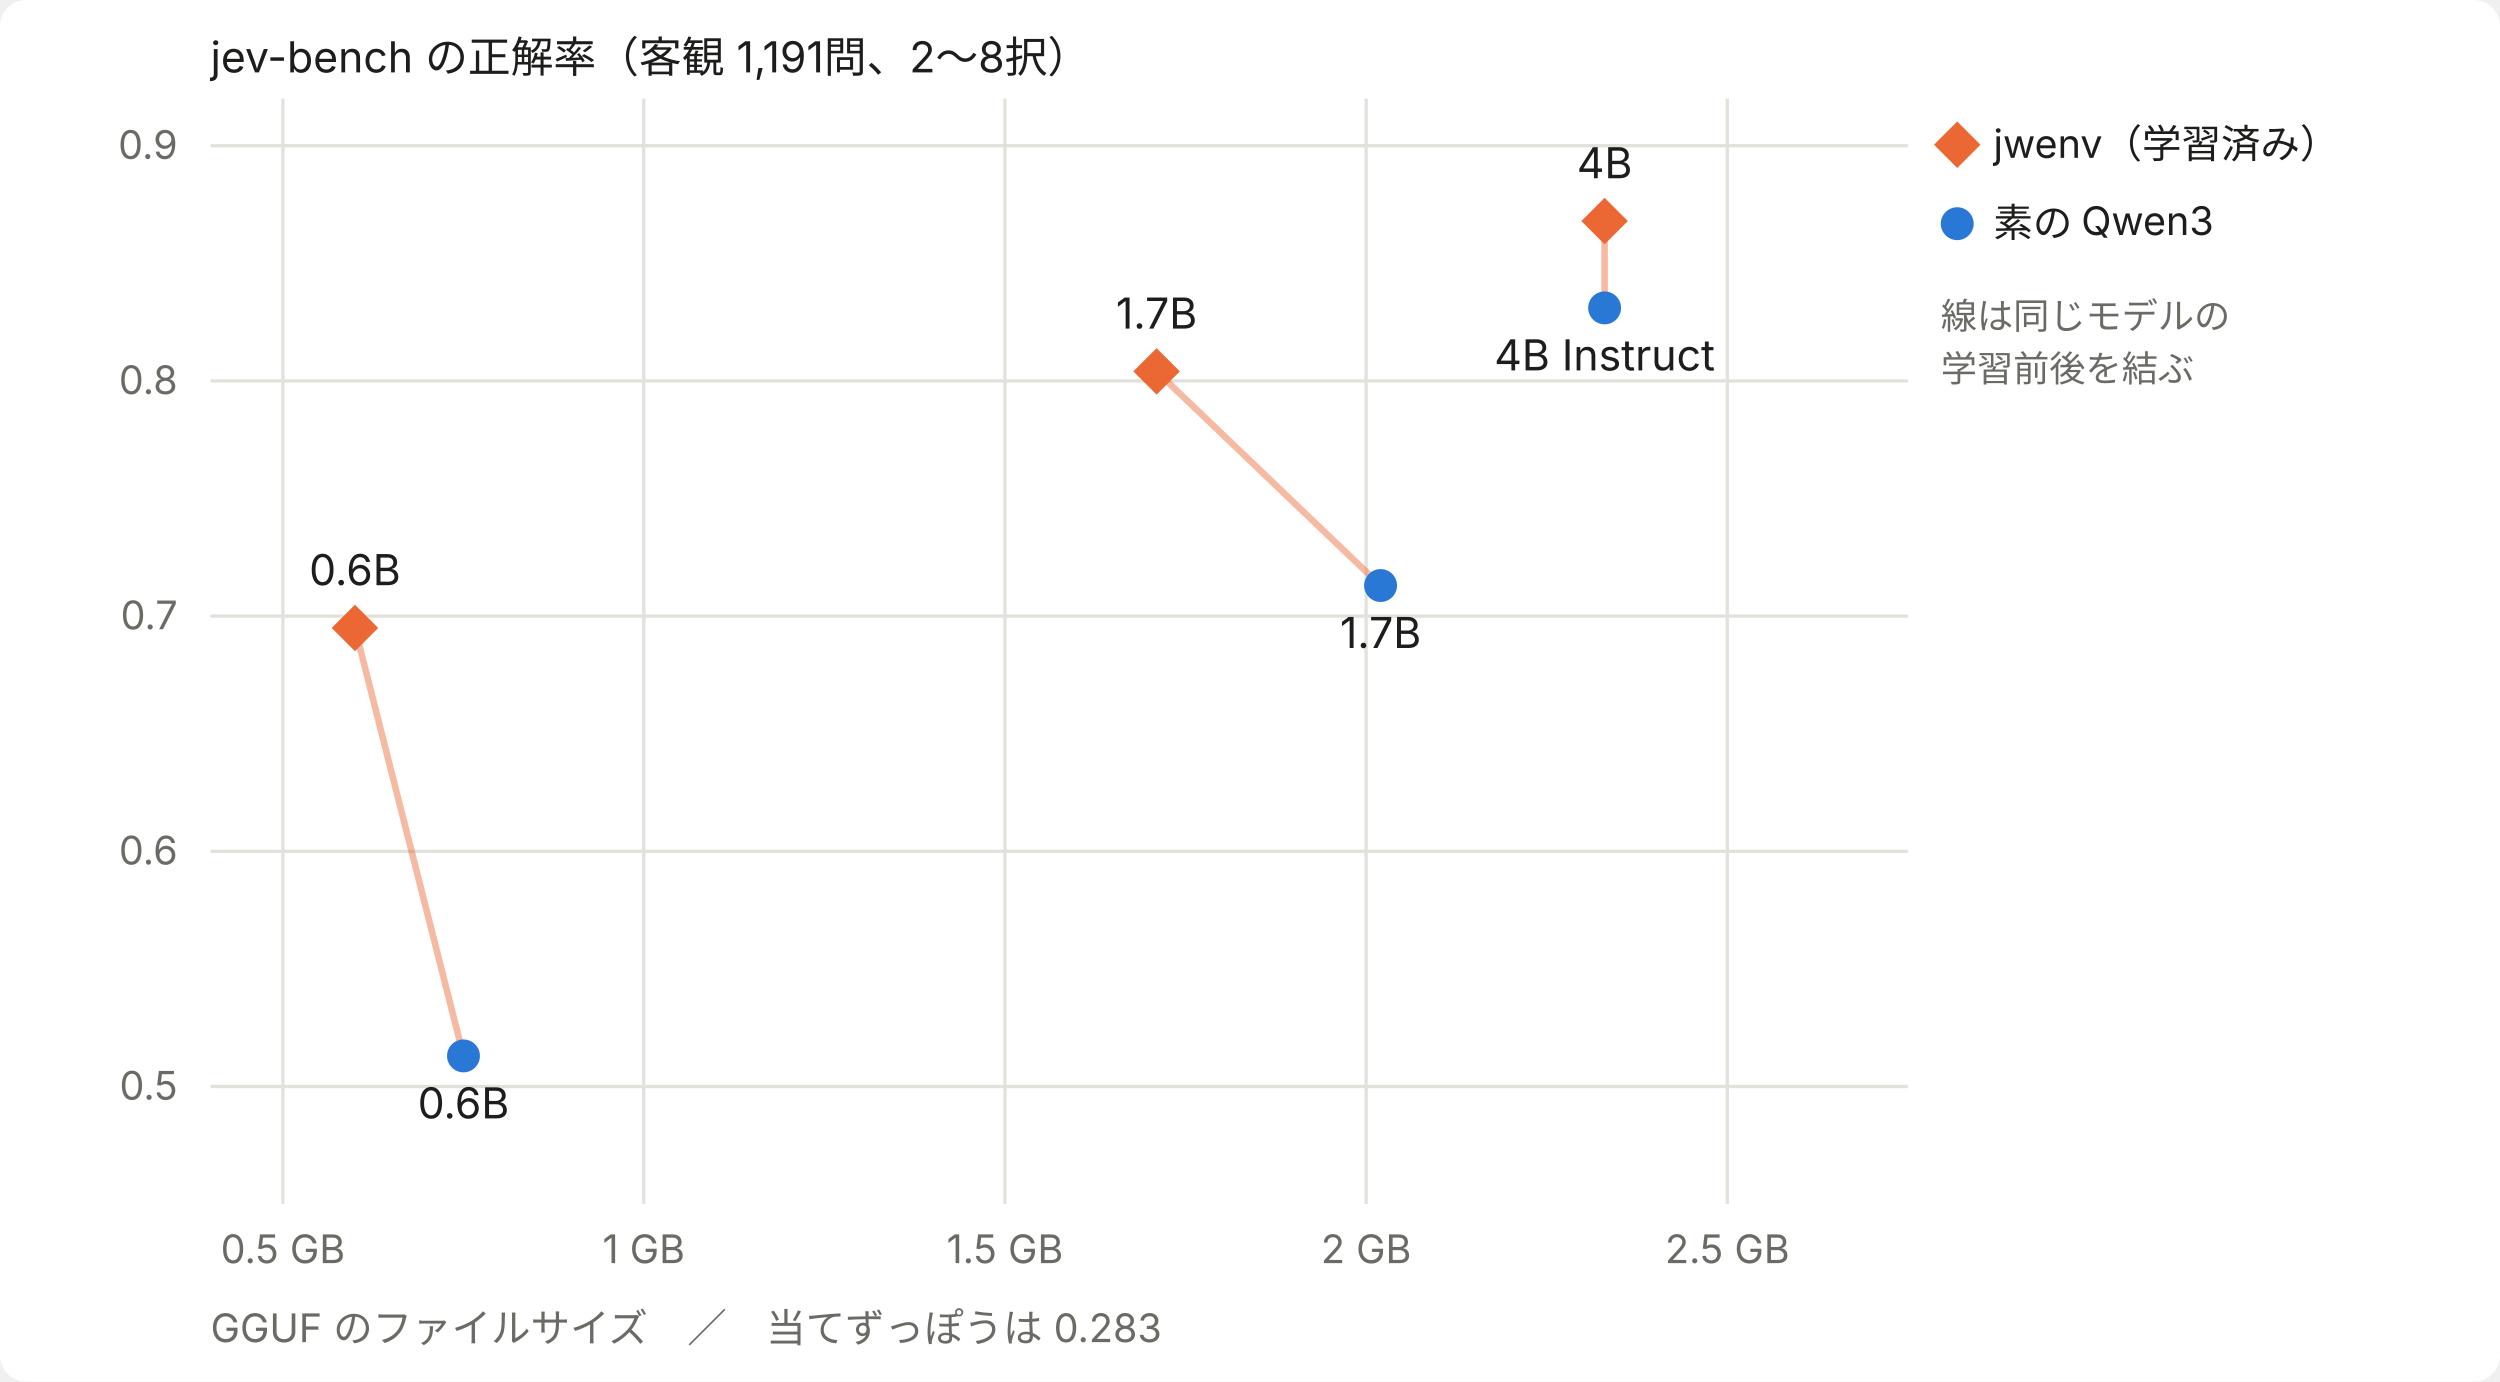
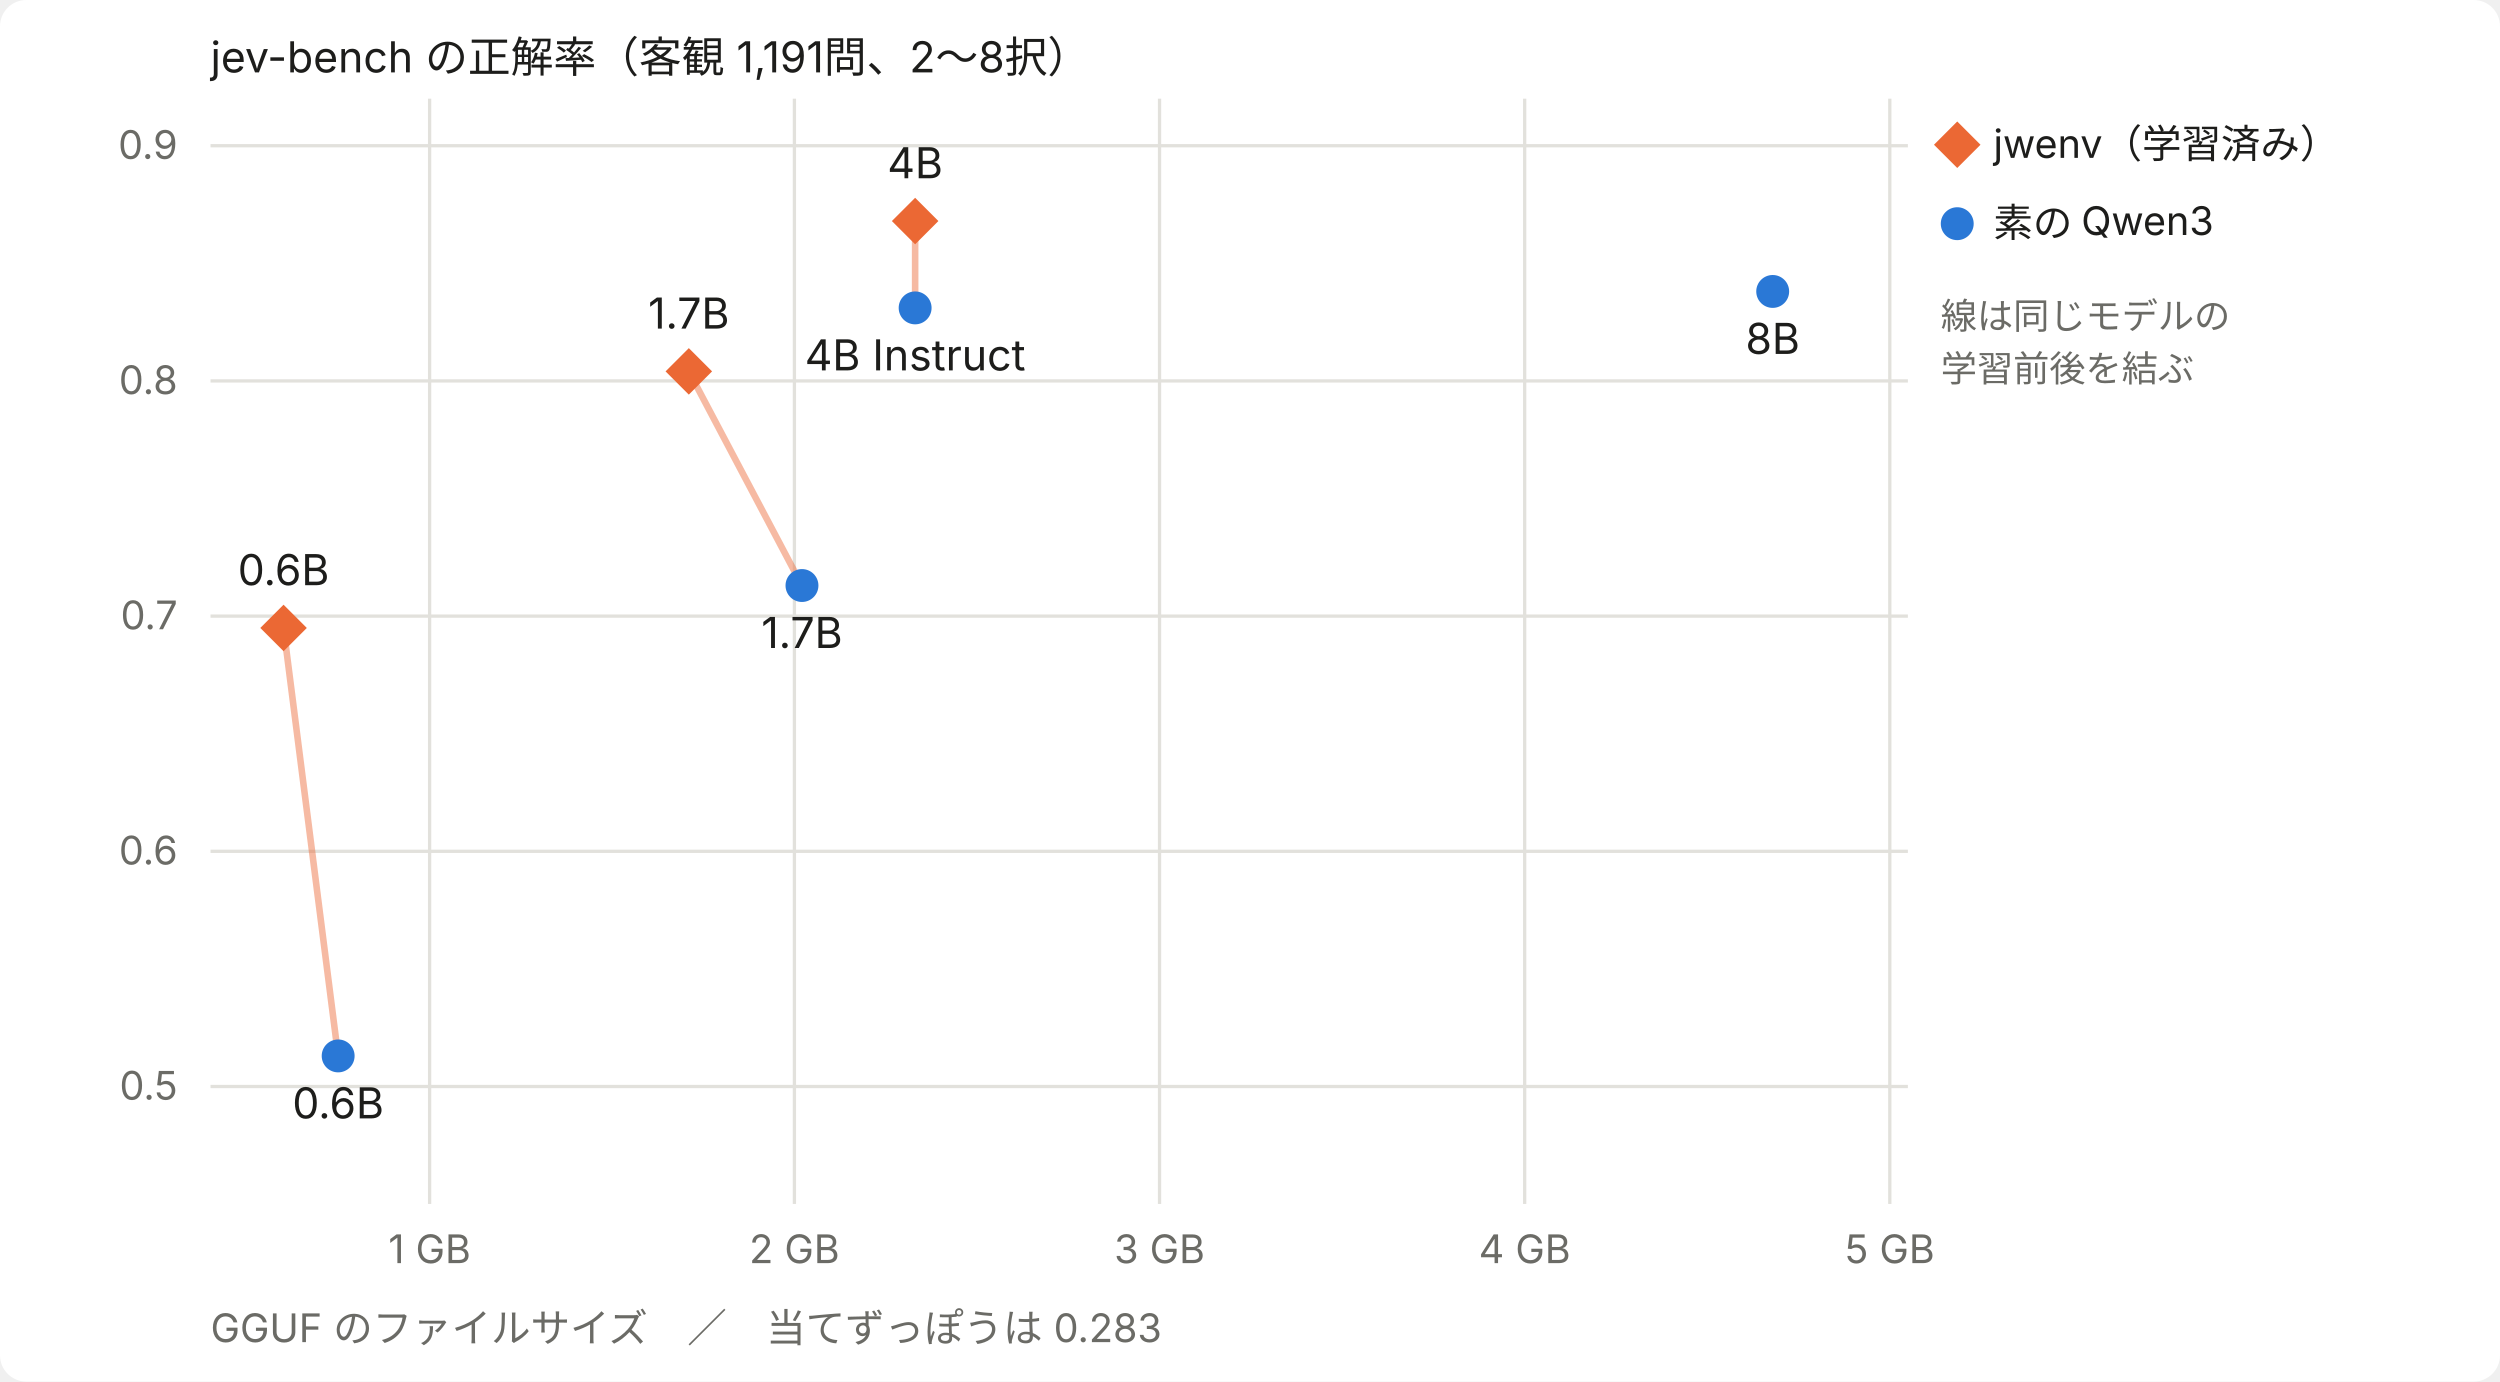
<svg xmlns="http://www.w3.org/2000/svg" viewBox="0 0 760 420" width="760" height="420" font-family="system-ui, -apple-system, Segoe UI, sans-serif">
  <style>
  .bg{fill:#ffffff}.fg{fill:#1d1d1b}.mut{fill:#6b6b66}.grid{stroke:#e2e1dc}
  .base{fill:#2a78d6}.tuned{fill:#eb6834}.link{stroke:#eb6834;stroke-opacity:.45}
  .chance{stroke:#9a9993}
  @media (prefers-color-scheme: dark){
    .bg{fill:#1f1f1d}.fg{fill:#ecebe6}.mut{fill:#9a9993}.grid{stroke:#34332f}
    .base{fill:#3987e5}.tuned{fill:#f07a4a}.link{stroke:#f07a4a;stroke-opacity:.5}
  }
</style>
  <rect class="bg" width="760" height="420" rx="8" />
  <line class="grid" x1="64" y1="330.3" x2="580" y2="330.3" />
  <text class="mut" x="54" y="334.3" font-size="12" text-anchor="end">0.5</text>
  <line class="grid" x1="64" y1="258.8" x2="580" y2="258.8" />
  <text class="mut" x="54" y="262.8" font-size="12" text-anchor="end">0.6</text>
  <line class="grid" x1="64" y1="187.3" x2="580" y2="187.3" />
  <text class="mut" x="54" y="191.3" font-size="12" text-anchor="end">0.7</text>
  <line class="grid" x1="64" y1="115.8" x2="580" y2="115.8" />
  <text class="mut" x="54" y="119.8" font-size="12" text-anchor="end">0.8</text>
  <line class="grid" x1="64" y1="44.3" x2="580" y2="44.3" />
  <text class="mut" x="54" y="48.3" font-size="12" text-anchor="end">0.9</text>
-   <line class="grid" x1="86.0" y1="30" x2="86.0" y2="366" />
-   <text class="mut" x="86.0" y="384" font-size="12" text-anchor="middle">0.5 GB</text>
-   <line class="grid" x1="195.7" y1="30" x2="195.7" y2="366" />
-   <text class="mut" x="195.7" y="384" font-size="12" text-anchor="middle">1 GB</text>
-   <line class="grid" x1="305.5" y1="30" x2="305.5" y2="366" />
-   <text class="mut" x="305.5" y="384" font-size="12" text-anchor="middle">1.5 GB</text>
-   <line class="grid" x1="415.3" y1="30" x2="415.3" y2="366" />
-   <text class="mut" x="415.3" y="384" font-size="12" text-anchor="middle">2 GB</text>
-   <line class="grid" x1="525.1" y1="30" x2="525.1" y2="366" />
-   <text class="mut" x="525.1" y="384" font-size="12" text-anchor="middle">2.5 GB</text>
+   <line class="grid" x1="130.6" y1="30" x2="130.6" y2="366" />
+   <text class="mut" x="130.6" y="384" font-size="12" text-anchor="middle">1 GB</text>
+   <line class="grid" x1="241.5" y1="30" x2="241.5" y2="366" />
+   <text class="mut" x="241.5" y="384" font-size="12" text-anchor="middle">2 GB</text>
+   <line class="grid" x1="352.5" y1="30" x2="352.5" y2="366" />
+   <text class="mut" x="352.5" y="384" font-size="12" text-anchor="middle">3 GB</text>
+   <line class="grid" x1="463.5" y1="30" x2="463.5" y2="366" />
+   <text class="mut" x="463.5" y="384" font-size="12" text-anchor="middle">4 GB</text>
+   <line class="grid" x1="574.5" y1="30" x2="574.5" y2="366" />
+   <text class="mut" x="574.5" y="384" font-size="12" text-anchor="middle">5 GB</text>
  <text class="mut" x="64" y="408" font-size="12">GGUF のファイルサイズ　／　当てずっぽうは 0.283</text>
-   <line class="link" x1="140.9" y1="321.0" x2="107.9" y2="190.9" stroke-width="2" />
-   <line class="link" x1="419.7" y1="178.0" x2="351.6" y2="112.9" stroke-width="2" />
-   <line class="link" x1="487.8" y1="93.6" x2="487.8" y2="67.2" stroke-width="2" />
-   <rect class="tuned" x="102.9" y="185.9" width="10" height="10" transform="rotate(45 107.9 190.9)" />
-   <text class="fg" x="107.9" y="177.9" font-size="13" text-anchor="middle">0.6B</text>
-   <rect class="tuned" x="346.6" y="107.9" width="10" height="10" transform="rotate(45 351.6 112.9)" />
-   <text class="fg" x="351.6" y="99.9" font-size="13" text-anchor="middle">1.7B</text>
-   <rect class="tuned" x="482.8" y="62.2" width="10" height="10" transform="rotate(45 487.8 67.2)" />
-   <text class="fg" x="487.8" y="54.2" font-size="13" text-anchor="middle">4B</text>
-   <circle class="base" cx="140.9" cy="321.0" r="5" />
-   <text class="fg" x="140.9" y="340.0" font-size="13" text-anchor="middle">0.6B</text>
-   <circle class="base" cx="419.7" cy="178.0" r="5" />
-   <text class="fg" x="419.7" y="197.0" font-size="13" text-anchor="middle">1.7B</text>
-   <circle class="base" cx="487.8" cy="93.6" r="5" />
-   <text class="fg" x="487.8" y="112.6" font-size="13" text-anchor="middle">4B Instruct</text>
+   <line class="link" x1="102.8" y1="321.0" x2="86.2" y2="190.9" stroke-width="2" />
+   <line class="link" x1="243.8" y1="178.0" x2="209.4" y2="112.9" stroke-width="2" />
+   <line class="link" x1="278.2" y1="93.6" x2="278.2" y2="67.2" stroke-width="2" />
+   <rect class="tuned" x="81.2" y="185.9" width="10" height="10" transform="rotate(45 86.2 190.9)" />
+   <text class="fg" x="86.2" y="177.9" font-size="13" text-anchor="middle">0.6B</text>
+   <rect class="tuned" x="204.4" y="107.9" width="10" height="10" transform="rotate(45 209.4 112.9)" />
+   <text class="fg" x="209.4" y="99.9" font-size="13" text-anchor="middle">1.7B</text>
+   <rect class="tuned" x="273.2" y="62.2" width="10" height="10" transform="rotate(45 278.2 67.2)" />
+   <text class="fg" x="278.2" y="54.2" font-size="13" text-anchor="middle">4B</text>
+   <circle class="base" cx="102.8" cy="321.0" r="5" />
+   <text class="fg" x="102.8" y="340.0" font-size="13" text-anchor="middle">0.6B</text>
+   <circle class="base" cx="243.8" cy="178.0" r="5" />
+   <text class="fg" x="243.8" y="197.0" font-size="13" text-anchor="middle">1.7B</text>
+   <circle class="base" cx="278.2" cy="93.6" r="5" />
+   <text class="fg" x="278.2" y="112.6" font-size="13" text-anchor="middle">4B Instruct</text>
+   <circle class="base" cx="538.9" cy="88.6" r="5" />
+   <text class="fg" x="538.9" y="107.6" font-size="13" text-anchor="middle">8B</text>
  <rect class="tuned" x="590" y="39" width="10" height="10" transform="rotate(45 595 44)" />
  <text class="fg" x="606" y="48" font-size="12">jwenv（学習済み）</text>
  <circle class="base" cx="595" cy="68" r="5" />
  <text class="fg" x="606" y="72" font-size="12">素の Qwen3</text>
  <text class="mut" x="590" y="100" font-size="11">線は同じモデルの</text>
  <text class="mut" x="590" y="116" font-size="11">学習前後を結ぶ</text>
  <text class="fg" x="64" y="22" font-size="13">jev-bench の正解率（客観 1,191問、2〜8択）</text>
</svg>
